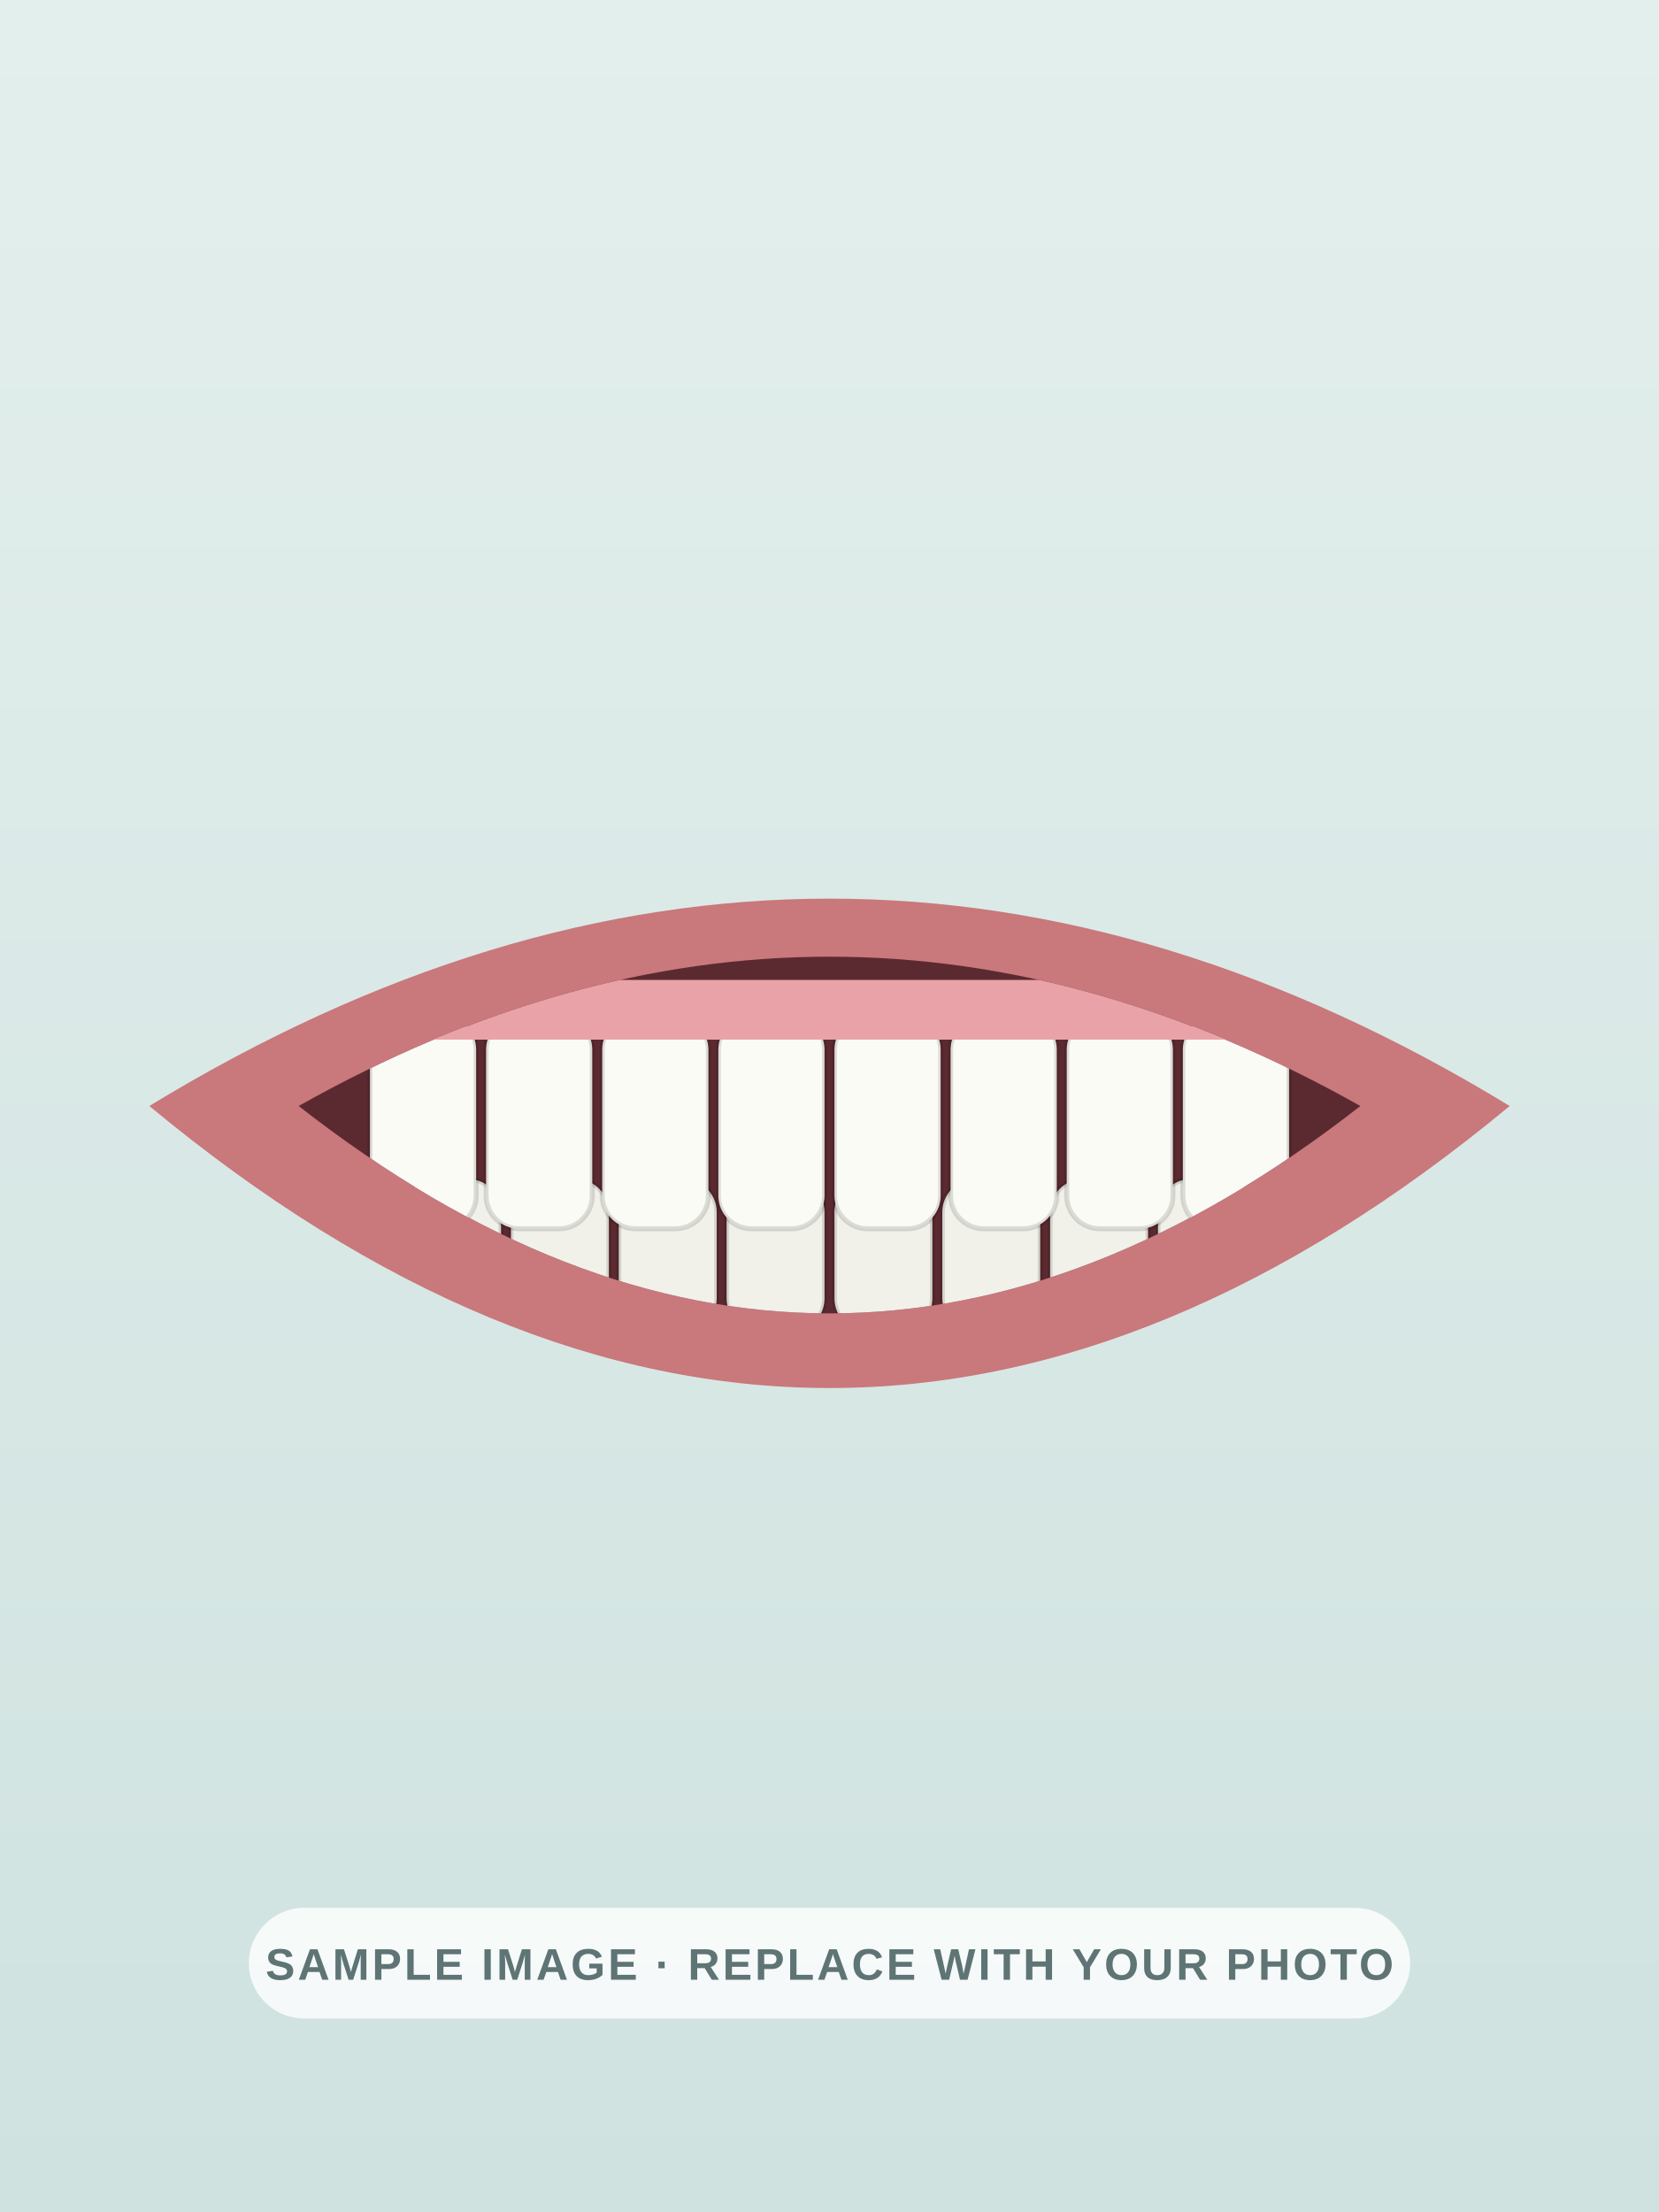
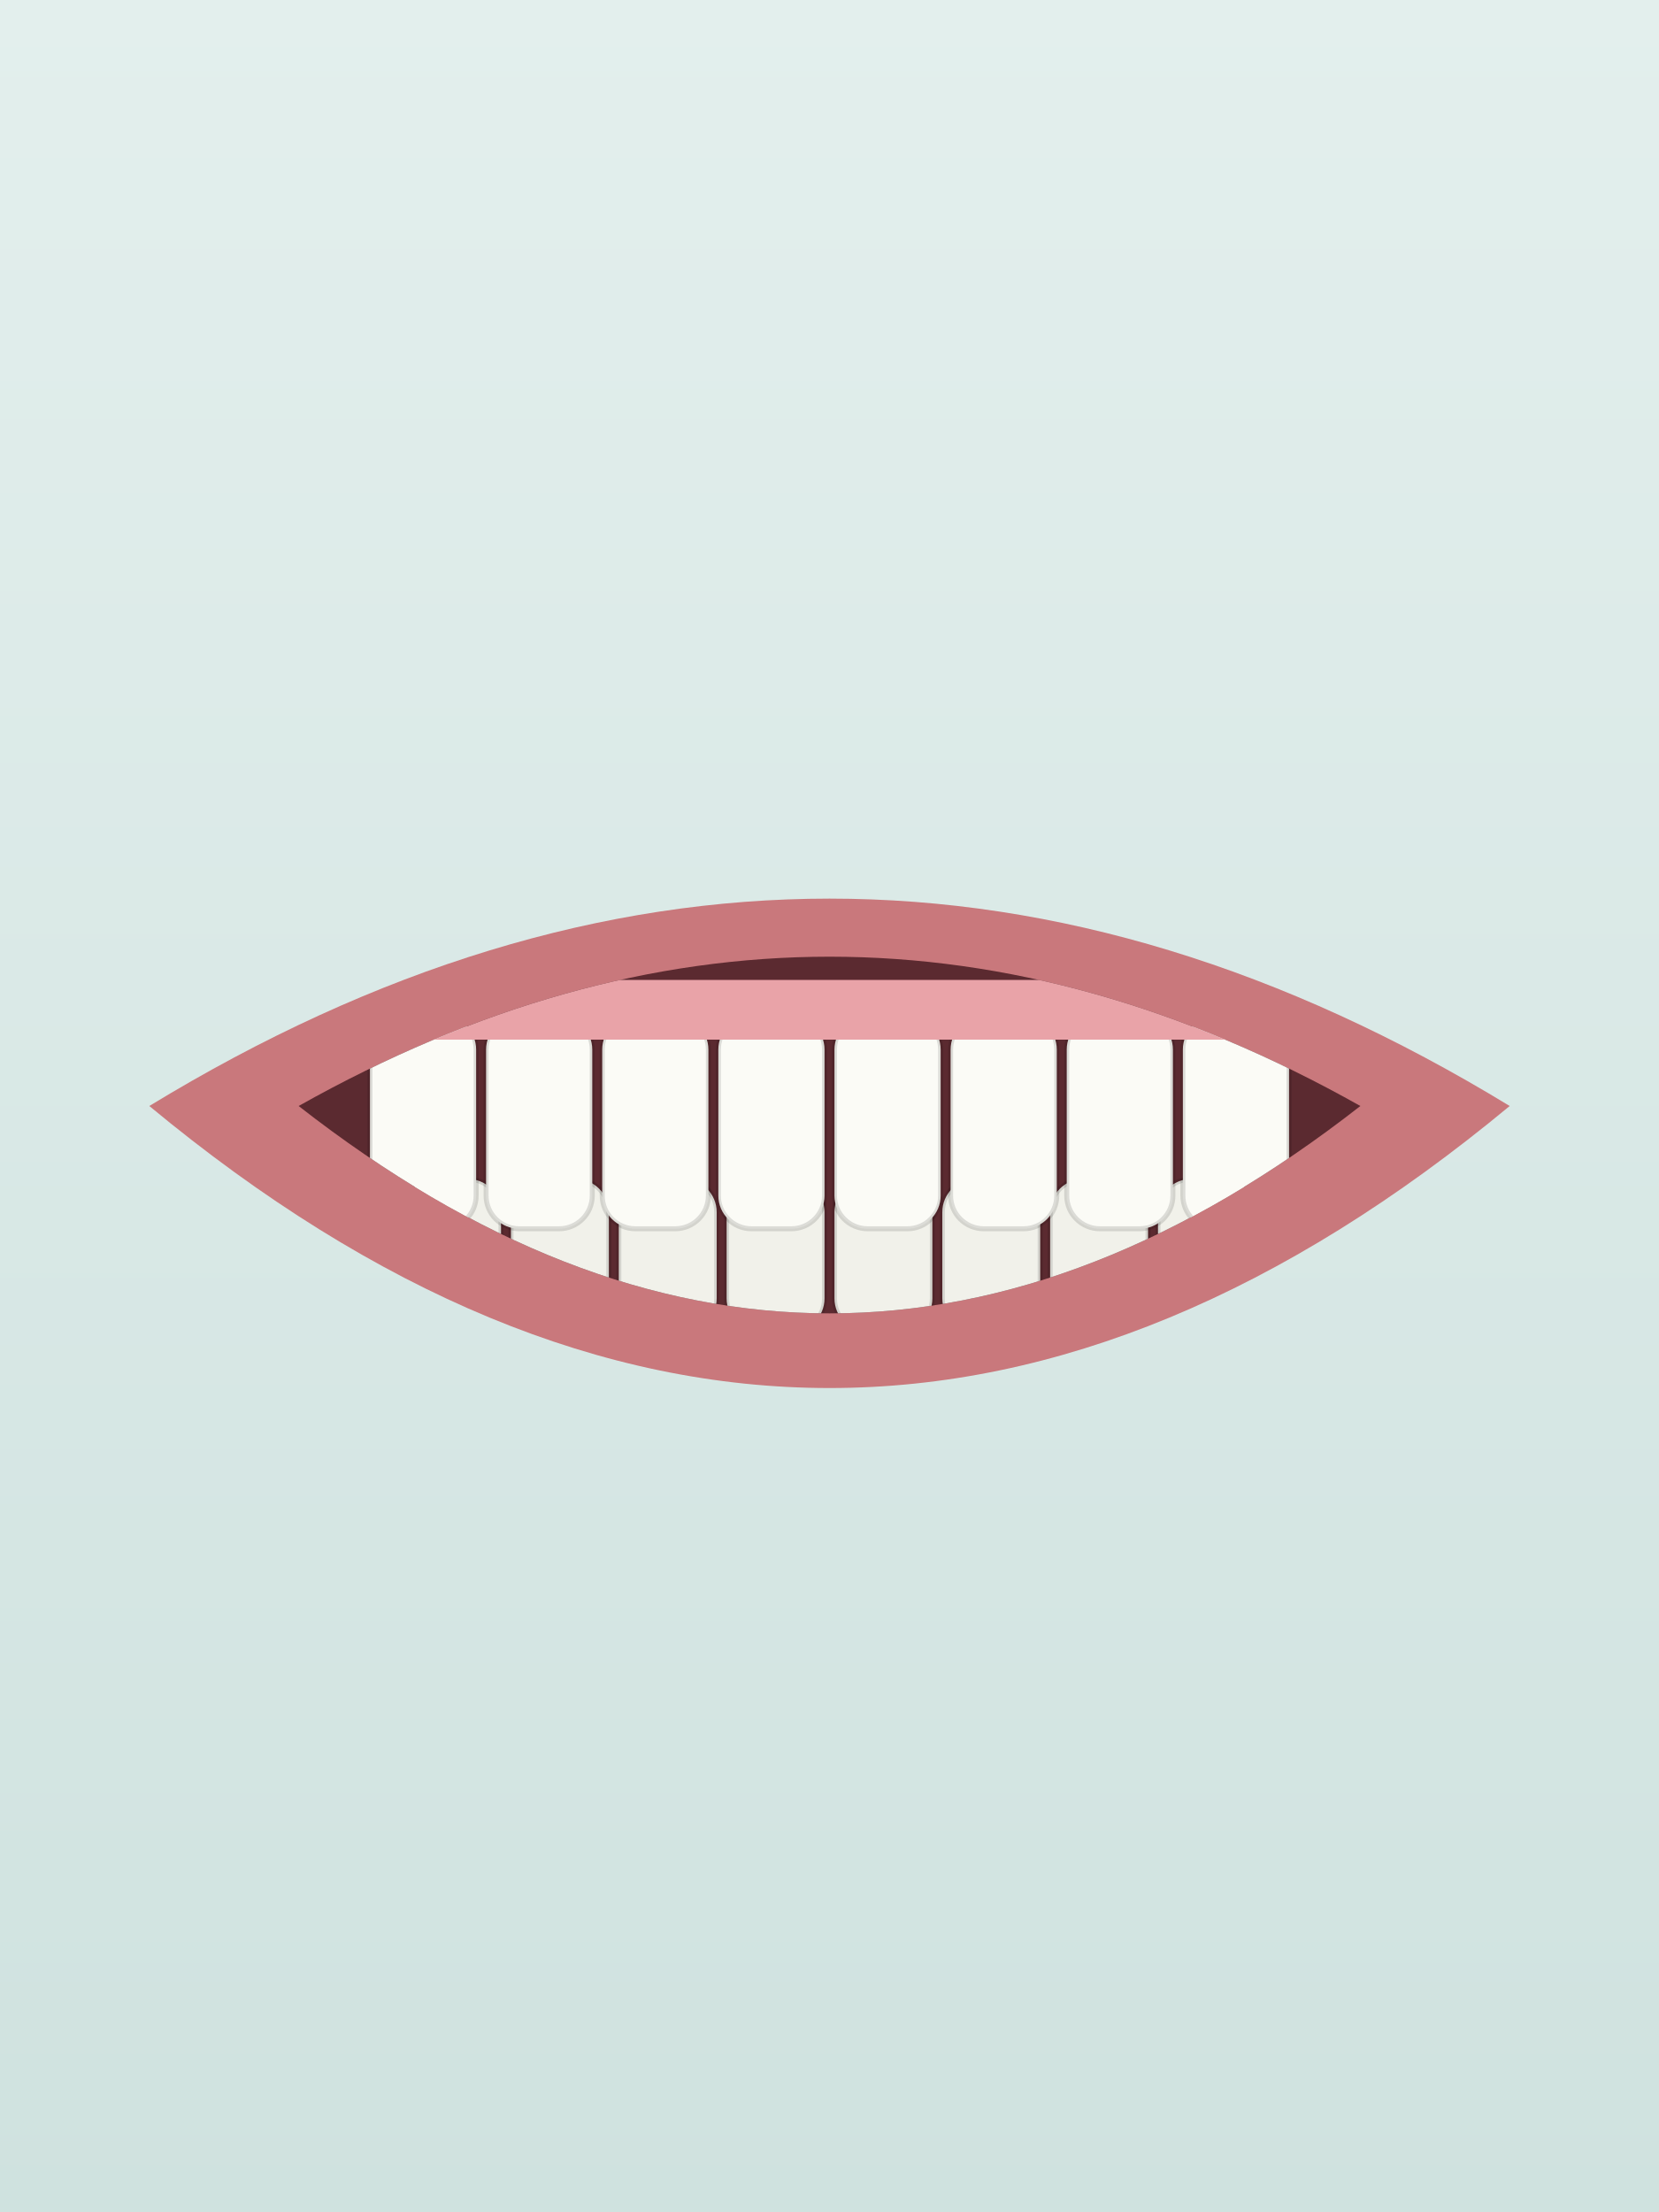
<svg xmlns="http://www.w3.org/2000/svg" viewBox="0 0 600 800" width="600" height="800" role="img">
  <defs>
    <linearGradient id="bg" x1="0" y1="0" x2="0" y2="1">
      <stop offset="0" stop-color="#e3efed" />
      <stop offset="1" stop-color="#cfe2df" />
    </linearGradient>
    <clipPath id="mouth">
      <path d="M140 410 Q300 320 460 410 Q300 535 140 410Z" />
    </clipPath>
  </defs>
  <rect width="600" height="800" fill="url(#bg)" />
  <g transform="translate(300 400) scale(1.2) translate(-300 -410)">
    <path d="M95 410 Q300 285 505 410 Q300 580 95 410Z" fill="#c9787c" />
    <path d="M140 410 Q300 320 460 410 Q300 535 140 410Z" fill="#5b2a30" />
    <g clip-path="url(#mouth)">
      <rect x="171.5" y="432" width="29.5" height="46" rx="10" fill="#f1f1ea" stroke="#00000020" stroke-width="1.5" transform="rotate(0 186.25 455.0)" />
      <rect x="204.0" y="432" width="29.5" height="46" rx="10" fill="#f1f1ea" stroke="#00000020" stroke-width="1.5" transform="rotate(0 218.75 455.0)" />
      <rect x="236.5" y="432" width="29.5" height="46" rx="10" fill="#f1f1ea" stroke="#00000020" stroke-width="1.5" transform="rotate(0 251.25 455.0)" />
      <rect x="269.0" y="432" width="29.5" height="46" rx="10" fill="#f1f1ea" stroke="#00000020" stroke-width="1.5" transform="rotate(0 283.75 455.0)" />
      <rect x="301.5" y="432" width="29.5" height="46" rx="10" fill="#f1f1ea" stroke="#00000020" stroke-width="1.5" transform="rotate(0 316.25 455.0)" />
      <rect x="334.0" y="432" width="29.5" height="46" rx="10" fill="#f1f1ea" stroke="#00000020" stroke-width="1.5" transform="rotate(0 348.75 455.0)" />
      <rect x="366.5" y="432" width="29.5" height="46" rx="10" fill="#f1f1ea" stroke="#00000020" stroke-width="1.5" transform="rotate(0 381.25 455.0)" />
      <rect x="399.0" y="432" width="29.5" height="46" rx="10" fill="#f1f1ea" stroke="#00000020" stroke-width="1.5" transform="rotate(0 413.75 455.0)" />
      <rect x="161.5" y="383" width="32.0" height="64" rx="10" fill="#fbfbf6" stroke="#00000020" stroke-width="1.5" transform="rotate(0 177.5 415.0)" />
      <rect x="196.5" y="383" width="32.0" height="64" rx="10" fill="#fbfbf6" stroke="#00000020" stroke-width="1.5" transform="rotate(0 212.5 415.0)" />
      <rect x="231.5" y="383" width="32.0" height="64" rx="10" fill="#fbfbf6" stroke="#00000020" stroke-width="1.5" transform="rotate(0 247.5 415.0)" />
      <rect x="266.5" y="383" width="32.0" height="64" rx="10" fill="#fbfbf6" stroke="#00000020" stroke-width="1.5" transform="rotate(0 282.5 415.0)" />
      <rect x="301.5" y="383" width="32.0" height="64" rx="10" fill="#fbfbf6" stroke="#00000020" stroke-width="1.5" transform="rotate(0 317.5 415.0)" />
      <rect x="336.5" y="383" width="32.0" height="64" rx="10" fill="#fbfbf6" stroke="#00000020" stroke-width="1.5" transform="rotate(0 352.5 415.0)" />
      <rect x="371.5" y="383" width="32.0" height="64" rx="10" fill="#fbfbf6" stroke="#00000020" stroke-width="1.5" transform="rotate(0 387.5 415.0)" />
      <rect x="406.5" y="383" width="32.0" height="64" rx="10" fill="#fbfbf6" stroke="#00000020" stroke-width="1.5" transform="rotate(0 422.5 415.0)" />
      <rect x="150" y="372" width="300" height="18" fill="#e9a3a8" />
    </g>
  </g>
-   <rect x="90" y="690" width="420" height="40" rx="20" fill="#ffffffcc" />
-   <text x="300" y="716" text-anchor="middle" font-family="Arial,Helvetica,sans-serif" font-size="16" font-weight="700" fill="#5e7475" letter-spacing="1">SAMPLE IMAGE · REPLACE WITH YOUR PHOTO</text>
</svg>
